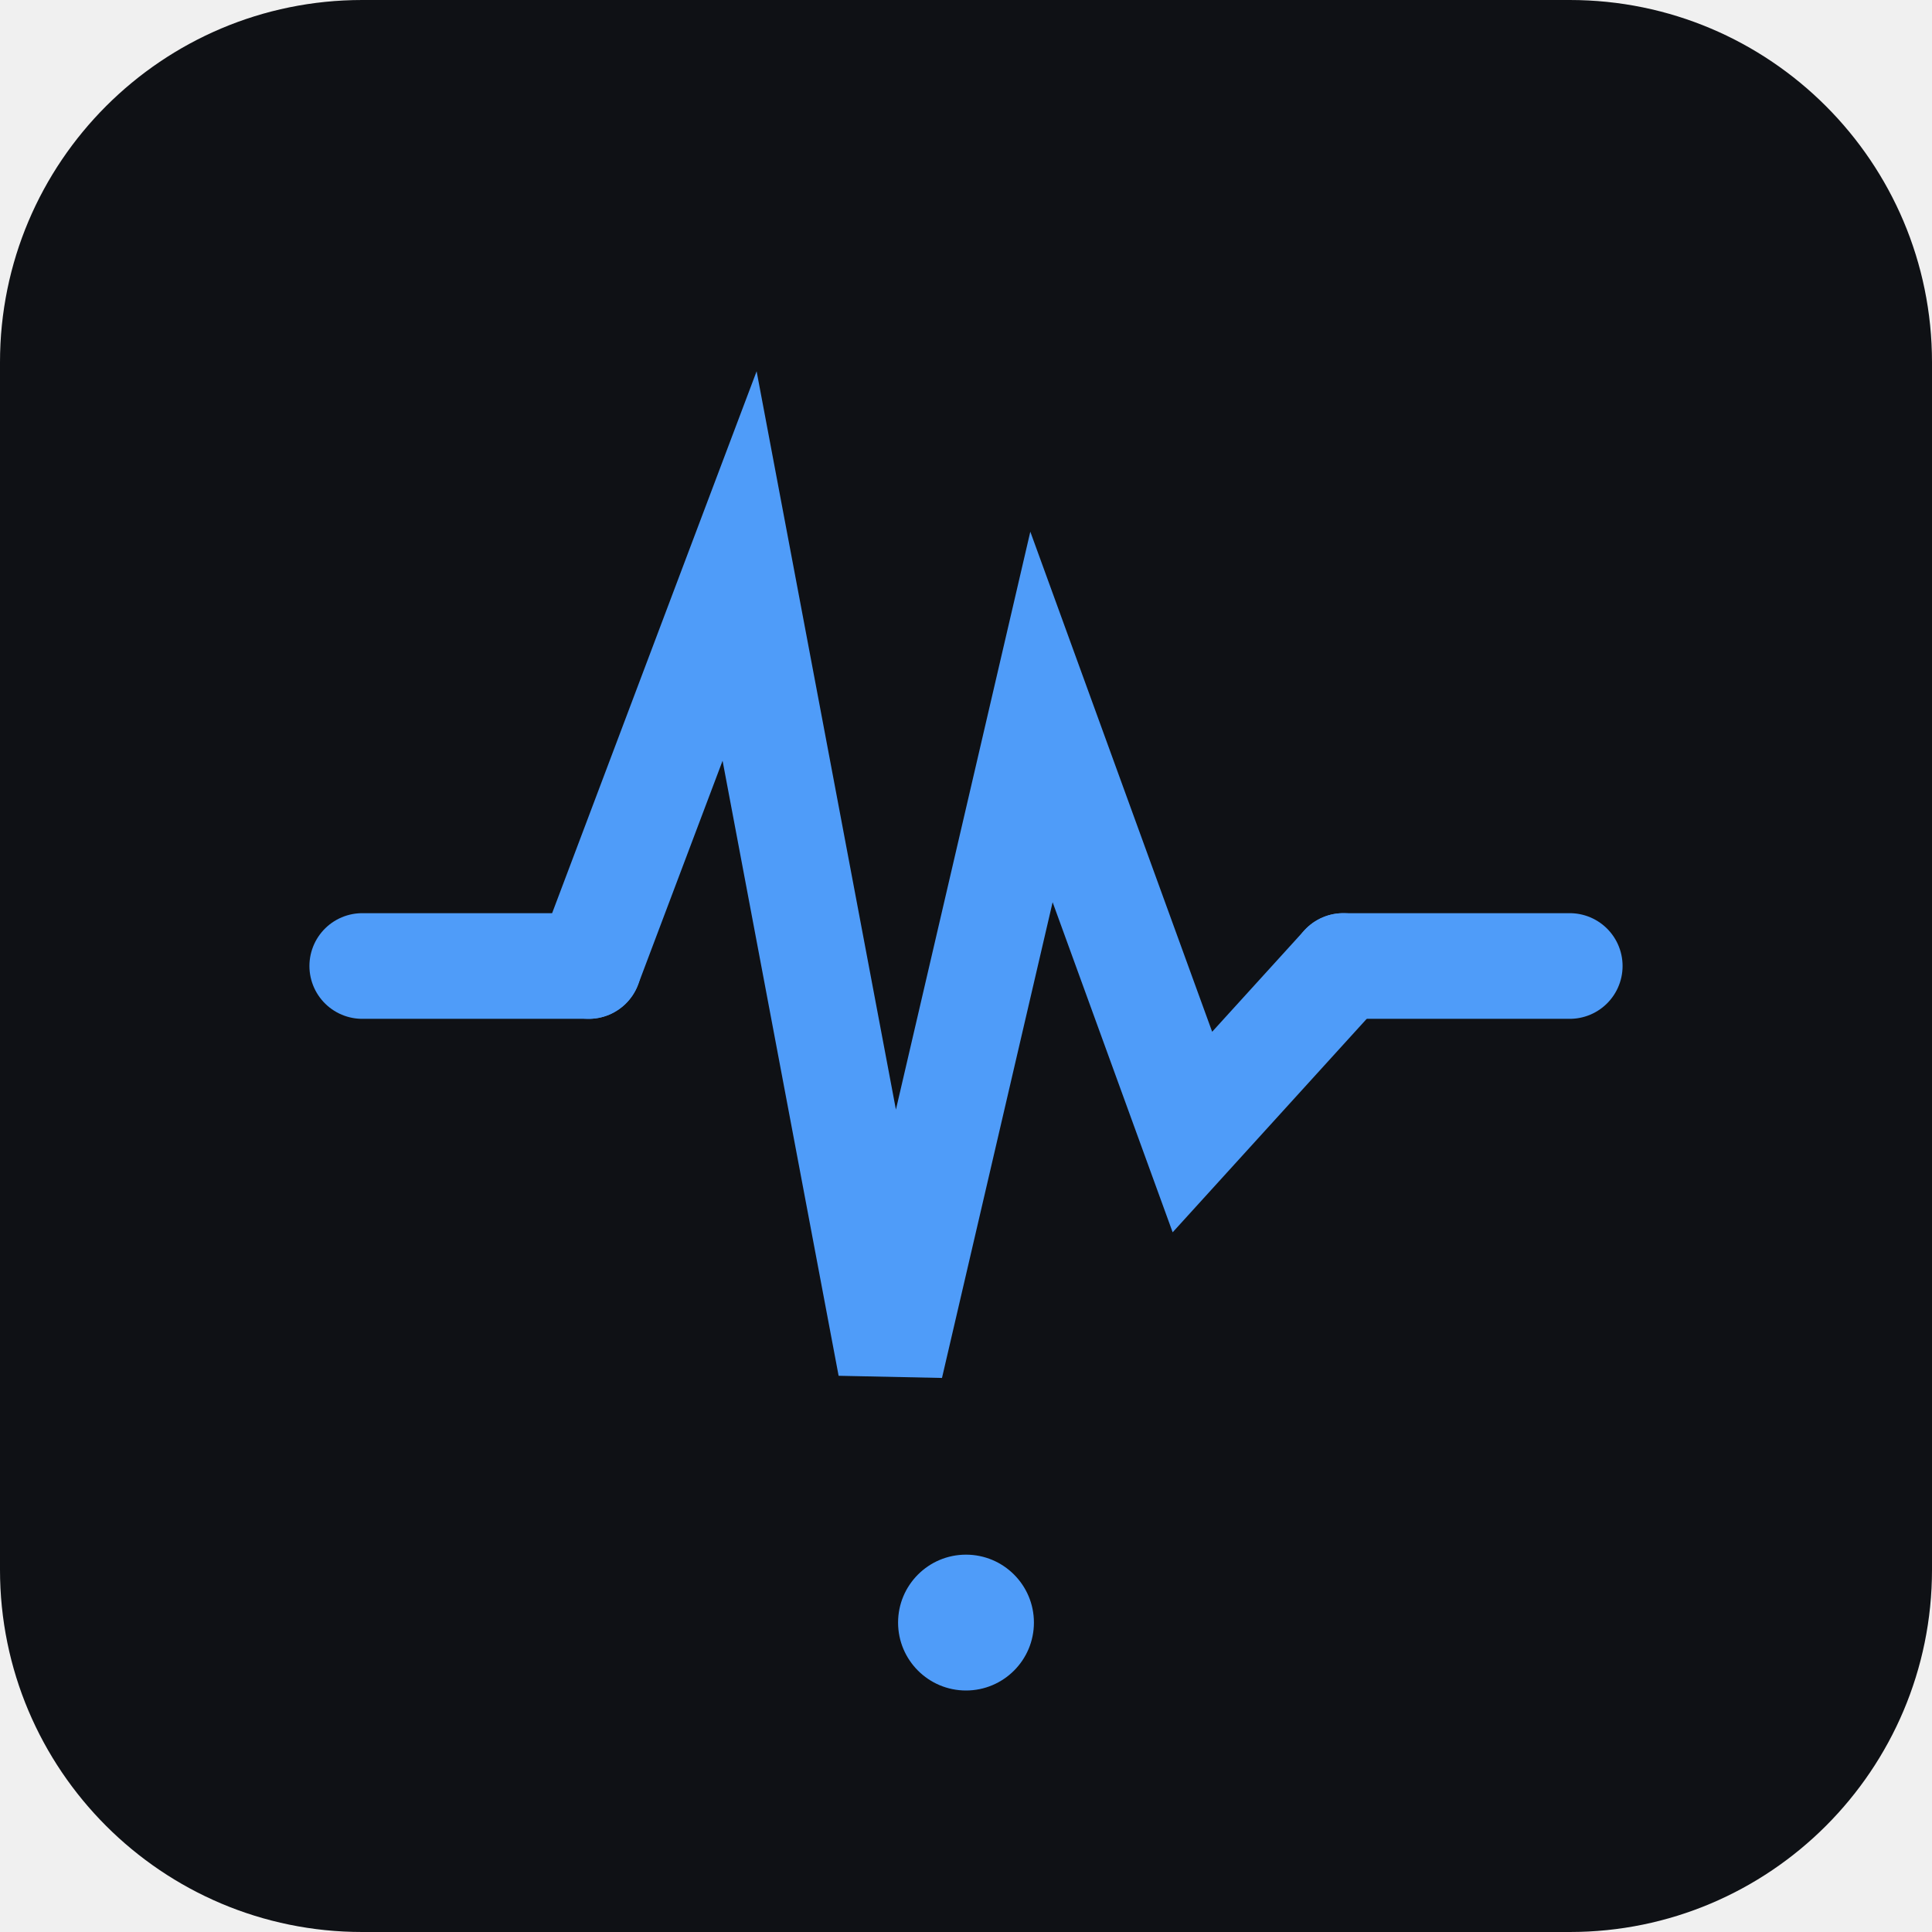
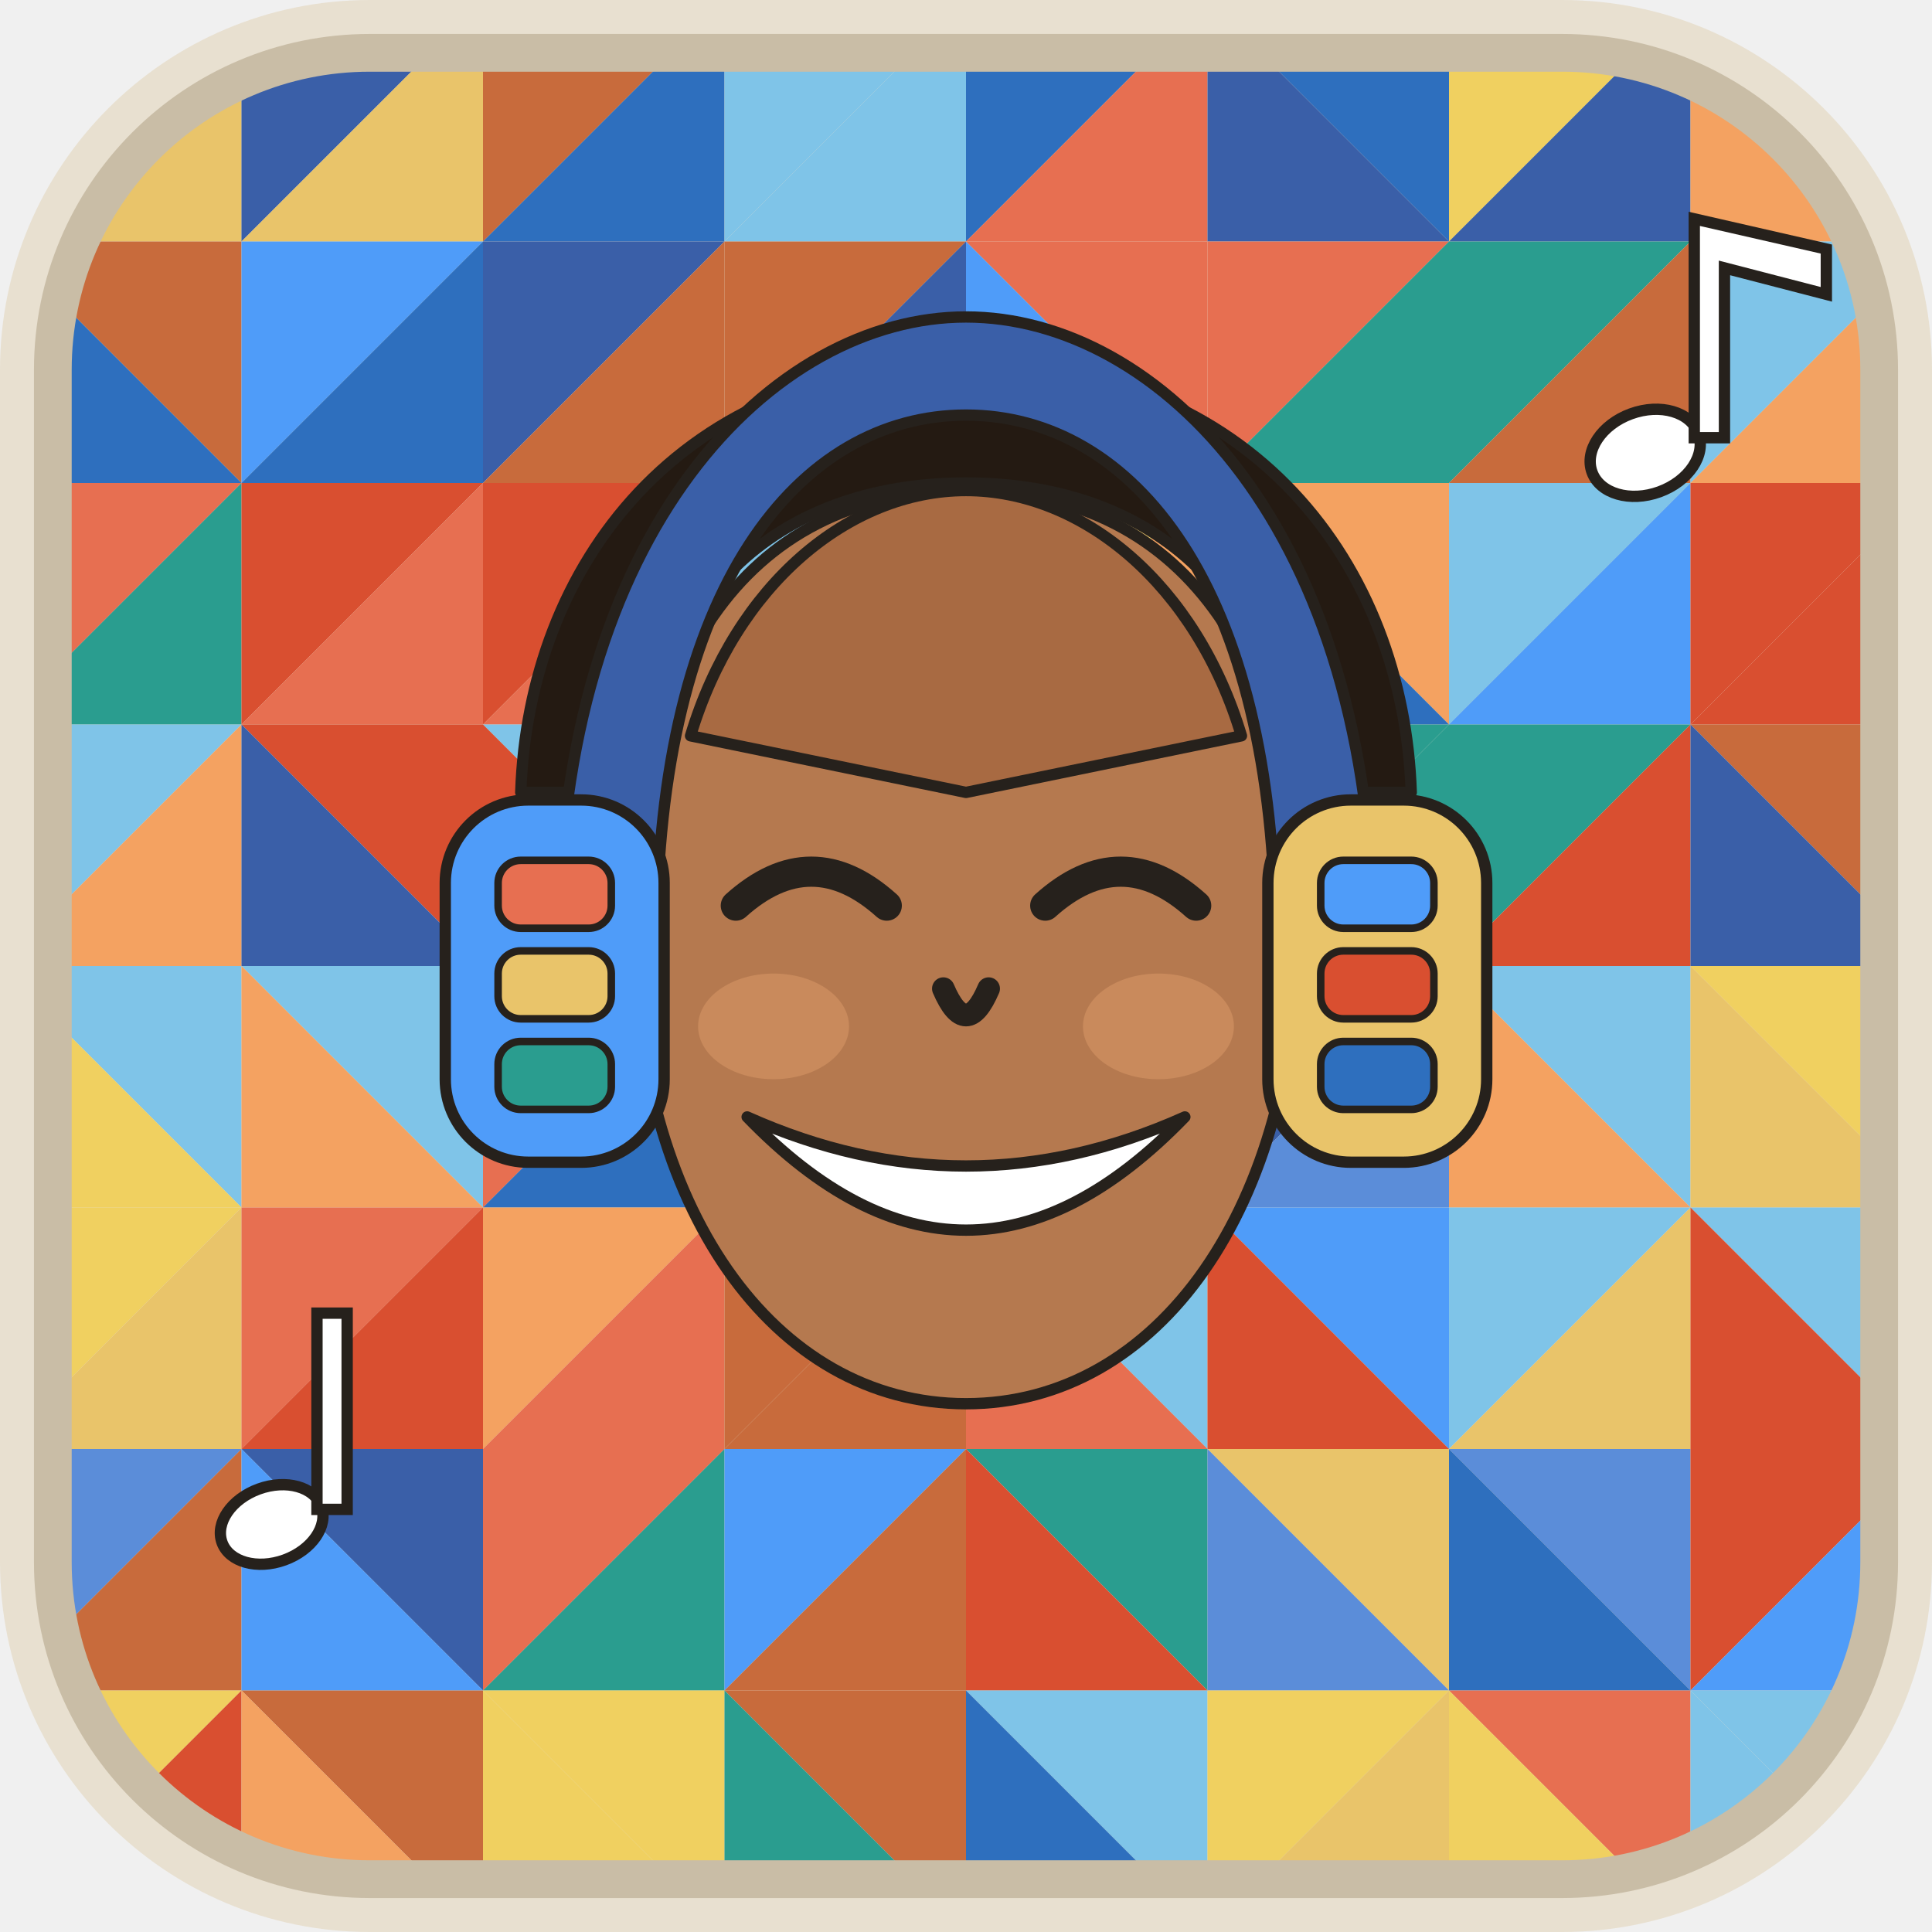
<svg xmlns="http://www.w3.org/2000/svg" viewBox="0 0 512 512">
-   <rect width="512" height="512" rx="96" fill="#0f1115" />
-   <g fill="none" stroke="#4f9cf9" stroke-width="28" stroke-linecap="round">
-     <path d="M96 256 L156 256" />
-     <path d="M156 256 L196 150 L236 362 L276 190 L316 300 L356 256" />
-     <path d="M356 256 L416 256" />
+   <defs>
+     <clipPath id="r">
+       <rect x="14" y="14" width="484" height="484" rx="84" />
+     </clipPath>
+   </defs>
+   <rect width="512" height="512" rx="98" fill="#e8e0d0" />
+   <g clip-path="url(#r)">
+     <polygon points="0,0 64,0 0,64" fill="#2a9d8f" />
+     <polygon points="64,0 64,64 0,64" fill="#e9c46a" />
+     <polygon points="64,0 128,0 64,64" fill="#3a5fa8" />
+     <polygon points="128,0 128,64 64,64" fill="#e9c46a" />
+     <polygon points="128,0 192,0 128,64" fill="#c86b3c" />
+     <polygon points="192,0 192,64 128,64" fill="#2e6fbe" />
+     <polygon points="192,0 256,0 192,64" fill="#7fc4e8" />
+     <polygon points="256,0 256,64 192,64" fill="#7fc4e8" />
+     <polygon points="256,0 320,0 256,64" fill="#2e6fbe" />
+     <polygon points="320,0 320,64 256,64" fill="#e76f51" />
+     <polygon points="320,0 384,0 384,64" fill="#2e6fbe" />
+     <polygon points="320,0 384,64 320,64" fill="#3a5fa8" />
+     <polygon points="384,0 448,0 384,64" fill="#f0d060" />
+     <polygon points="448,0 448,64 384,64" fill="#3a5fa8" />
+     <polygon points="448,0 512,0 512,64" fill="#d94f30" />
+     <polygon points="448,0 512,64 448,64" fill="#f4a261" />
+     <polygon points="0,64 64,64 64,128" fill="#c86b3c" />
+     <polygon points="0,64 64,128 0,128" fill="#2e6fbe" />
+     <polygon points="64,64 128,64 64,128" fill="#4f9cf9" />
+     <polygon points="128,64 128,128 64,128" fill="#2e6fbe" />
+     <polygon points="128,64 192,64 128,128" fill="#3a5fa8" />
+     <polygon points="192,64 192,128 128,128" fill="#c86b3c" />
+     <polygon points="192,64 256,64 192,128" fill="#c86b3c" />
+     <polygon points="256,64 256,128 192,128" fill="#3a5fa8" />
+     <polygon points="256,64 320,64 320,128" fill="#e76f51" />
+     <polygon points="256,64 320,128 256,128" fill="#4f9cf9" />
+     <polygon points="320,64 384,64 320,128" fill="#e76f51" />
+     <polygon points="384,64 384,128 320,128" fill="#2a9d8f" />
+     <polygon points="384,64 448,64 384,128" fill="#2a9d8f" />
+     <polygon points="448,64 448,128 384,128" fill="#c86b3c" />
+     <polygon points="448,64 512,64 448,128" fill="#7fc4e8" />
+     <polygon points="512,64 512,128 448,128" fill="#f4a261" />
+     <polygon points="0,128 64,128 0,192" fill="#e76f51" />
+     <polygon points="64,128 64,192 0,192" fill="#2a9d8f" />
+     <polygon points="64,128 128,128 64,192" fill="#d94f30" />
+     <polygon points="128,128 128,192 64,192" fill="#e76f51" />
+     <polygon points="128,128 192,128 128,192" fill="#d94f30" />
+     <polygon points="192,128 192,192 128,192" fill="#e76f51" />
+     <polygon points="192,128 256,128 192,192" fill="#7fc4e8" />
+     <polygon points="256,128 256,192 192,192" fill="#4f9cf9" />
+     <polygon points="256,128 320,128 256,192" fill="#e9c46a" />
+     <polygon points="320,128 320,192 256,192" fill="#f4a261" />
+     <polygon points="320,128 384,128 384,192" fill="#f4a261" />
+     <polygon points="320,128 384,192 320,192" fill="#2e6fbe" />
+     <polygon points="384,128 448,128 384,192" fill="#7fc4e8" />
+     <polygon points="448,128 448,192 384,192" fill="#4f9cf9" />
+     <polygon points="448,128 512,128 448,192" fill="#d94f30" />
+     <polygon points="512,128 512,192 448,192" fill="#d94f30" />
+     <polygon points="0,192 64,192 0,256" fill="#7fc4e8" />
+     <polygon points="64,192 64,256 0,256" fill="#f4a261" />
+     <polygon points="64,192 128,192 128,256" fill="#d94f30" />
+     <polygon points="64,192 128,256 64,256" fill="#3a5fa8" />
+     <polygon points="128,192 192,192 192,256" fill="#7fc4e8" />
+     <polygon points="128,192 192,256 128,256" fill="#d94f30" />
+     <polygon points="192,192 256,192 256,256" fill="#2a9d8f" />
+     <polygon points="192,192 256,256 192,256" fill="#f0d060" />
+     <polygon points="256,192 320,192 256,256" fill="#f4a261" />
+     <polygon points="320,192 320,256 256,256" fill="#e76f51" />
+     <polygon points="320,192 384,192 320,256" fill="#2a9d8f" />
+     <polygon points="384,192 384,256 320,256" fill="#2a9d8f" />
+     <polygon points="384,192 448,192 384,256" fill="#2a9d8f" />
+     <polygon points="448,192 448,256 384,256" fill="#d94f30" />
+     <polygon points="448,192 512,192 512,256" fill="#c86b3c" />
+     <polygon points="448,192 512,256 448,256" fill="#3a5fa8" />
+     <polygon points="0,256 64,256 64,320" fill="#7fc4e8" />
+     <polygon points="0,256 64,320 0,320" fill="#f0d060" />
+     <polygon points="64,256 128,256 128,320" fill="#7fc4e8" />
+     <polygon points="64,256 128,320 64,320" fill="#f4a261" />
+     <polygon points="128,256 192,256 128,320" fill="#e76f51" />
+     <polygon points="192,256 192,320 128,320" fill="#2e6fbe" />
+     <polygon points="192,256 256,256 256,320" fill="#4f9cf9" />
+     <polygon points="192,256 256,320 192,320" fill="#5b8dd9" />
+     <polygon points="256,256 320,256 320,320" fill="#e9c46a" />
+     <polygon points="256,256 320,320 256,320" fill="#d94f30" />
+     <polygon points="320,256 384,256 320,320" fill="#3a5fa8" />
+     <polygon points="384,256 384,320 320,320" fill="#5b8dd9" />
+     <polygon points="384,256 448,256 448,320" fill="#7fc4e8" />
+     <polygon points="384,256 448,320 384,320" fill="#f4a261" />
+     <polygon points="448,256 512,256 512,320" fill="#f0d060" />
+     <polygon points="448,256 512,320 448,320" fill="#e9c46a" />
+     <polygon points="0,320 64,320 0,384" fill="#f0d060" />
+     <polygon points="64,320 64,384 0,384" fill="#e9c46a" />
+     <polygon points="64,320 128,320 64,384" fill="#e76f51" />
+     <polygon points="128,320 128,384 64,384" fill="#d94f30" />
+     <polygon points="128,320 192,320 128,384" fill="#f4a261" />
+     <polygon points="192,320 192,384 128,384" fill="#e76f51" />
+     <polygon points="192,320 256,320 192,384" fill="#c86b3c" />
+     <polygon points="256,320 256,384 192,384" fill="#c86b3c" />
+     <polygon points="256,320 320,320 320,384" fill="#7fc4e8" />
+     <polygon points="256,320 320,384 256,384" fill="#e76f51" />
+     <polygon points="320,320 384,320 384,384" fill="#4f9cf9" />
+     <polygon points="320,320 384,384 320,384" fill="#d94f30" />
+     <polygon points="384,320 448,320 384,384" fill="#7fc4e8" />
+     <polygon points="448,320 448,384 384,384" fill="#e9c46a" />
+     <polygon points="448,320 512,320 512,384" fill="#7fc4e8" />
+     <polygon points="448,320 512,384 448,384" fill="#d94f30" />
+     <polygon points="0,384 64,384 0,448" fill="#5b8dd9" />
+     <polygon points="64,384 64,448 0,448" fill="#c86b3c" />
+     <polygon points="64,384 128,384 128,448" fill="#3a5fa8" />
+     <polygon points="64,384 128,448 64,448" fill="#4f9cf9" />
+     <polygon points="128,384 192,384 128,448" fill="#e76f51" />
+     <polygon points="192,384 192,448 128,448" fill="#2a9d8f" />
+     <polygon points="192,384 256,384 192,448" fill="#4f9cf9" />
+     <polygon points="256,384 256,448 192,448" fill="#c86b3c" />
+     <polygon points="256,384 320,384 320,448" fill="#2a9d8f" />
+     <polygon points="256,384 320,448 256,448" fill="#d94f30" />
+     <polygon points="320,384 384,384 384,448" fill="#e9c46a" />
+     <polygon points="320,384 384,448 320,448" fill="#5b8dd9" />
+     <polygon points="384,384 448,384 448,448" fill="#5b8dd9" />
+     <polygon points="384,384 448,448 384,448" fill="#2e6fbe" />
+     <polygon points="448,384 512,384 448,448" fill="#d94f30" />
+     <polygon points="512,384 512,448 448,448" fill="#4f9cf9" />
+     <polygon points="0,448 64,448 0,512" fill="#f0d060" />
+     <polygon points="64,448 64,512 0,512" fill="#d94f30" />
+     <polygon points="64,448 128,448 128,512" fill="#c86b3c" />
+     <polygon points="64,448 128,512 64,512" fill="#f4a261" />
+     <polygon points="128,448 192,448 192,512" fill="#f0d060" />
+     <polygon points="128,448 192,512 128,512" fill="#f0d060" />
+     <polygon points="192,448 256,448 256,512" fill="#c86b3c" />
+     <polygon points="192,448 256,512 192,512" fill="#2a9d8f" />
+     <polygon points="256,448 320,448 320,512" fill="#7fc4e8" />
+     <polygon points="256,448 320,512 256,512" fill="#2e6fbe" />
+     <polygon points="320,448 384,448 320,512" fill="#f0d060" />
+     <polygon points="384,448 384,512 320,512" fill="#e9c46a" />
+     <polygon points="384,448 448,448 448,512" fill="#e76f51" />
+     <polygon points="384,448 448,512 384,512" fill="#f0d060" />
+     <polygon points="448,448 512,448 512,512" fill="#7fc4e8" />
+     <polygon points="448,448 512,512 448,512" fill="#7fc4e8" />
+     <g stroke="#26211c" stroke-width="3" stroke-linejoin="round">
+       <path d="M256 96 C 180 96 140 150 138 210 L 172 210 C 172 160 205 128 256 128 C 307 128 340 160 340 210 L 374 210 C 372 150 332 96 256 96 Z" fill="#241a12" />
+       <path d="M256 130 C 195 130 168 180 168 245 C 168 320 205 372 256 372 C 307 372 344 320 344 245 C 344 180 317 130 256 130 Z" fill="#b5794f" />
+       <path d="M256 130 C 225 130 195 155 183 195 L 256 210 L 329 195 C 317 155 287 130 256 130 Z" fill="#a86a42" />
+       <ellipse cx="205" cy="272" rx="20" ry="14" fill="#c98a5c" stroke="none" />
+       <ellipse cx="307" cy="272" rx="20" ry="14" fill="#c98a5c" stroke="none" />
+       <path d="M195 240 Q 215 222 235 240" fill="none" stroke-width="8" stroke-linecap="round" />
+       <path d="M277 240 Q 297 222 317 240" fill="none" stroke-width="8" stroke-linecap="round" />
+       <path d="M250 262 Q 256 276 262 262" fill="none" stroke-width="6" stroke-linecap="round" />
+       <path d="M198 296 Q 256 356 314 296 Q 256 322 198 296 Z" fill="#fff" />
+       <path d="M148 250 C 148 140 205 84 256 84 C 307 84 364 140 364 250 L 338 250 C 338 155 300 110 256 110 C 212 110 174 155 174 250 Z" fill="#3a5fa8" />
+       <rect x="118" y="212" width="58" height="96" rx="22" fill="#4f9cf9" />
+       <rect x="336" y="212" width="58" height="96" rx="22" fill="#e9c46a" />
+       <rect x="132" y="228" width="30" height="18" rx="6" fill="#e76f51" stroke-width="2" />
+       <rect x="132" y="252" width="30" height="18" rx="6" fill="#e9c46a" stroke-width="2" />
+       <rect x="132" y="276" width="30" height="18" rx="6" fill="#2a9d8f" stroke-width="2" />
+       <rect x="350" y="228" width="30" height="18" rx="6" fill="#4f9cf9" stroke-width="2" />
+       <rect x="350" y="252" width="30" height="18" rx="6" fill="#d94f30" stroke-width="2" />
+       <rect x="350" y="276" width="30" height="18" rx="6" fill="#2e6fbe" stroke-width="2" />
+     </g>
+     <g fill="#fff" stroke="#26211c" stroke-width="3">
+       <ellipse cx="436" cy="120" rx="15" ry="11" transform="rotate(-20 436 120)" />
+       <path d="M449 116 L 449 58 L 484 66 L 484 78 L 457 71 L 457 116 Z" />
+       <ellipse cx="72" cy="404" rx="14" ry="10" transform="rotate(-20 72 404)" />
+       <path d="M84 400 L 84 348 L 92 348 L 92 400 Z" />
+     </g>
  </g>
-   <circle cx="256" cy="430" r="18" fill="#4f9cf9" />
+   <rect x="14" y="14" width="484" height="484" rx="84" fill="none" stroke="#c9bda6" stroke-width="10" />
</svg>
